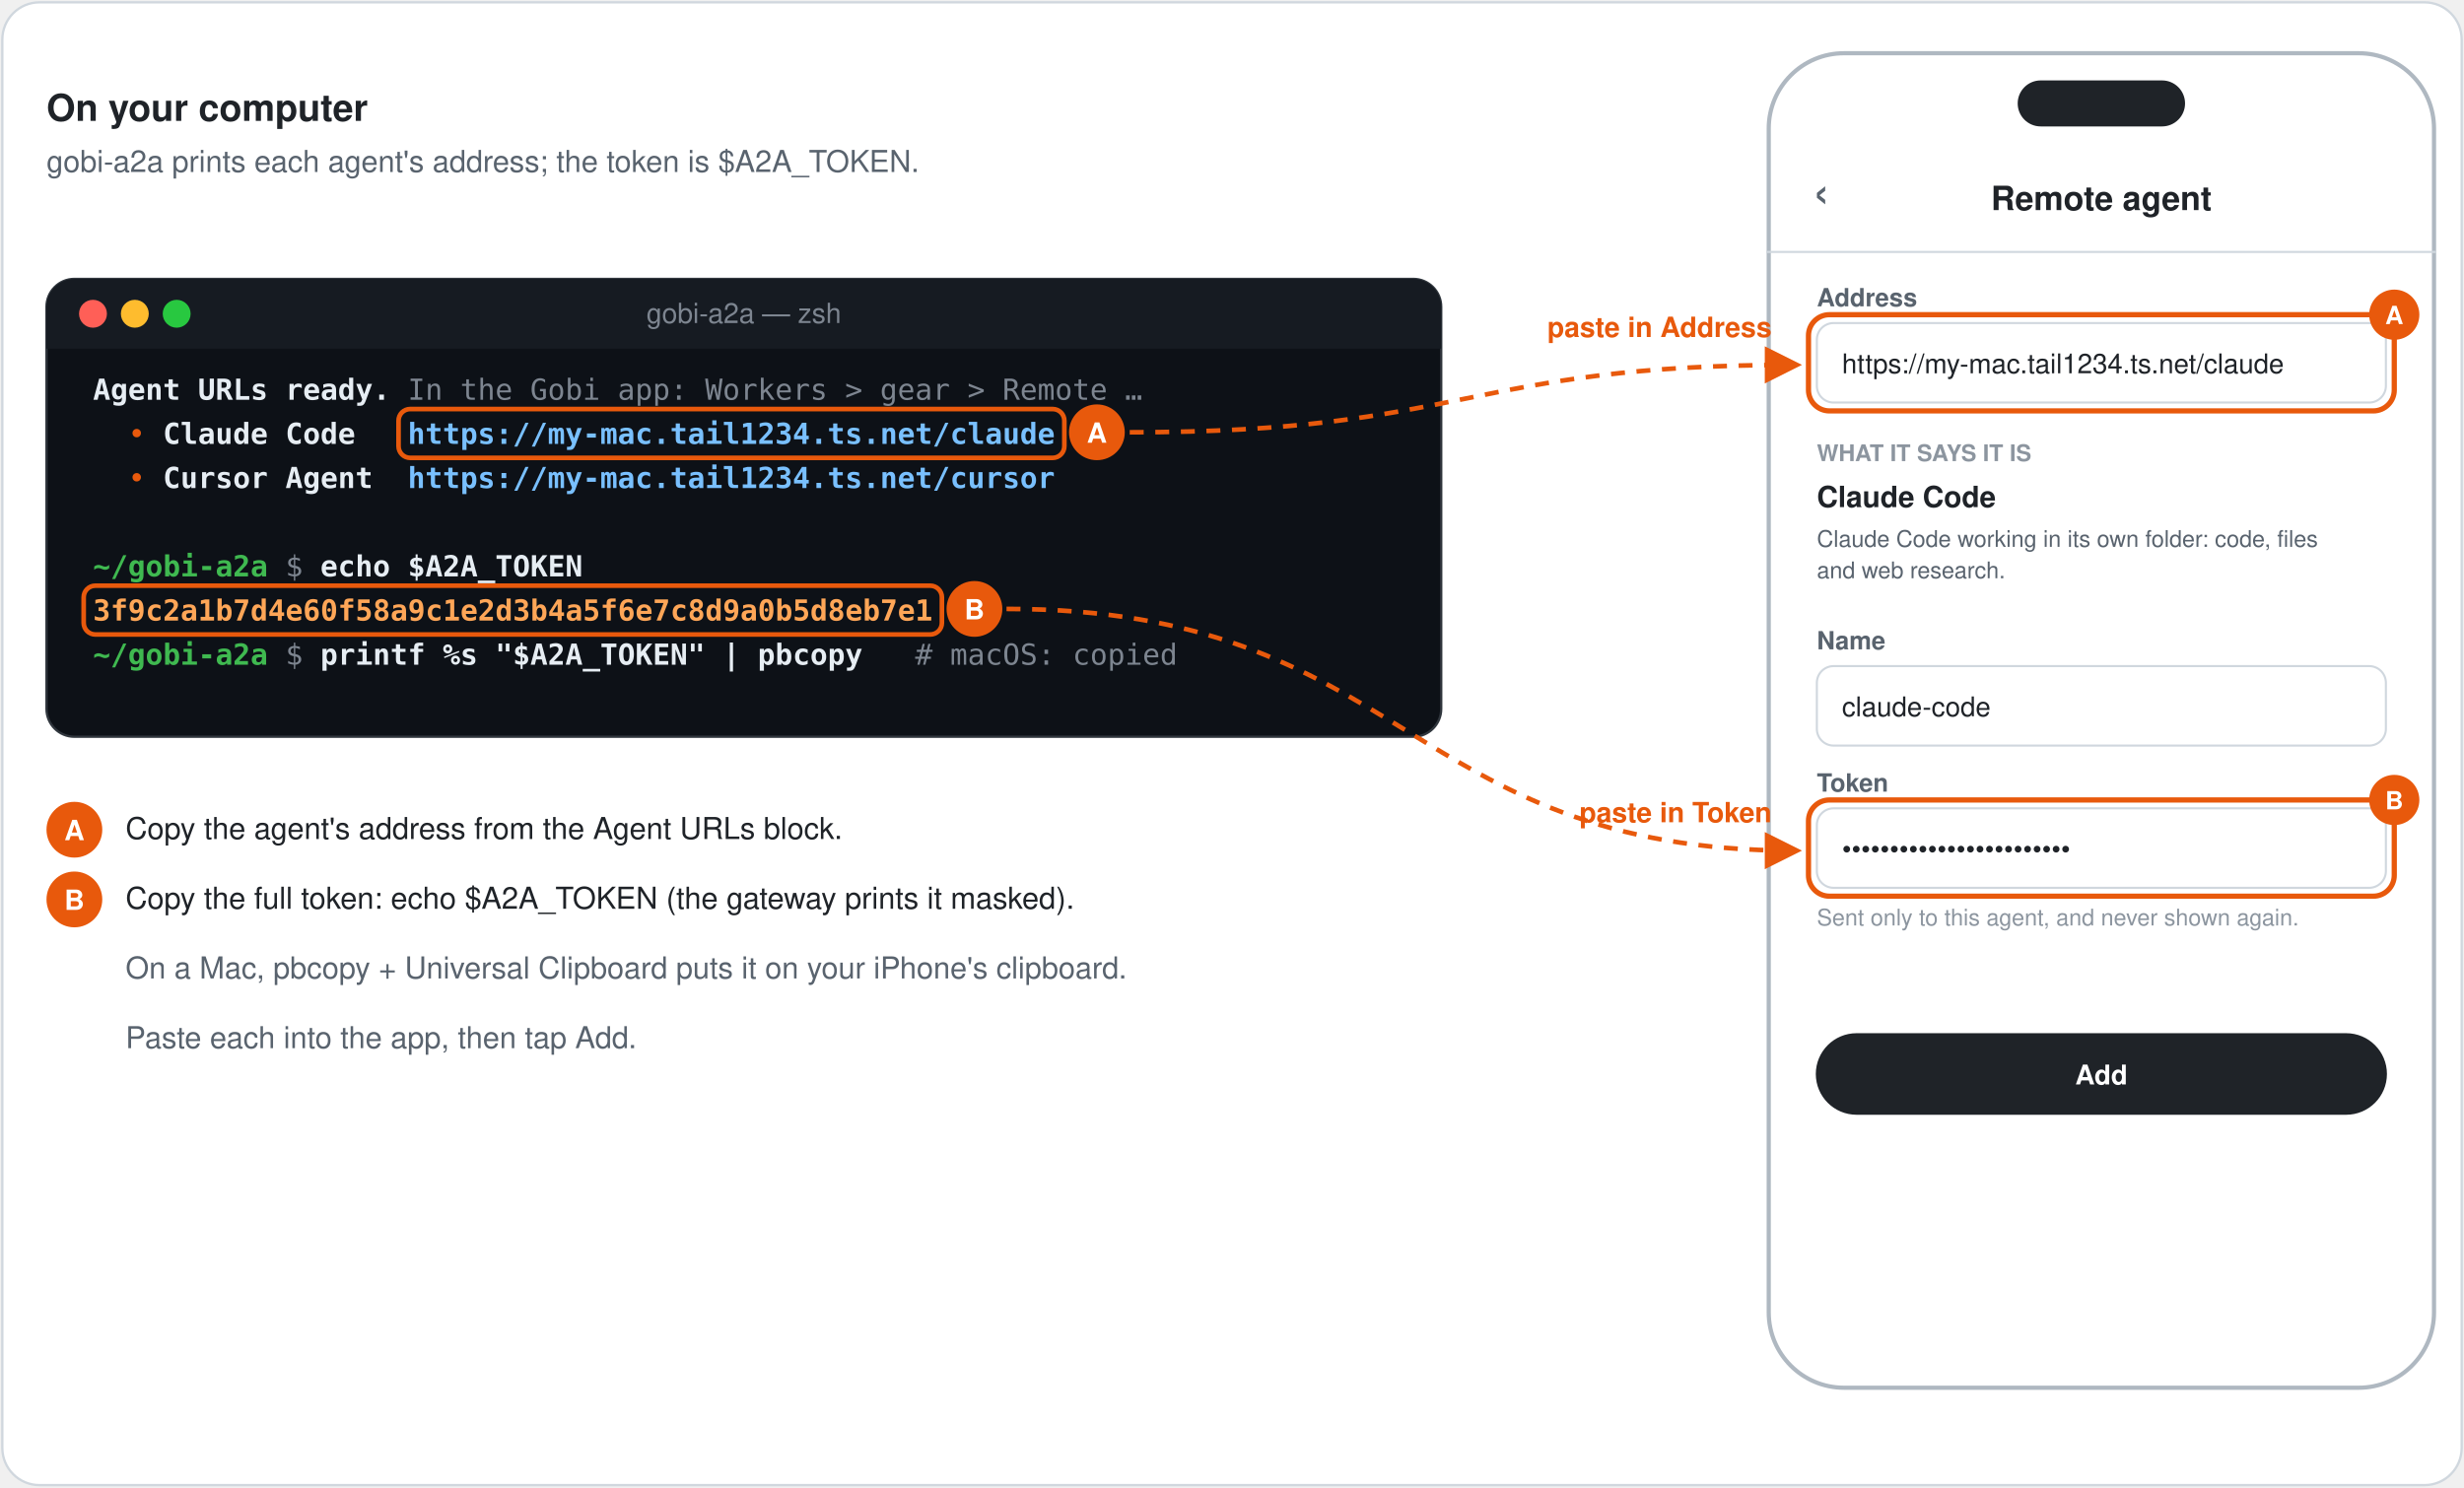
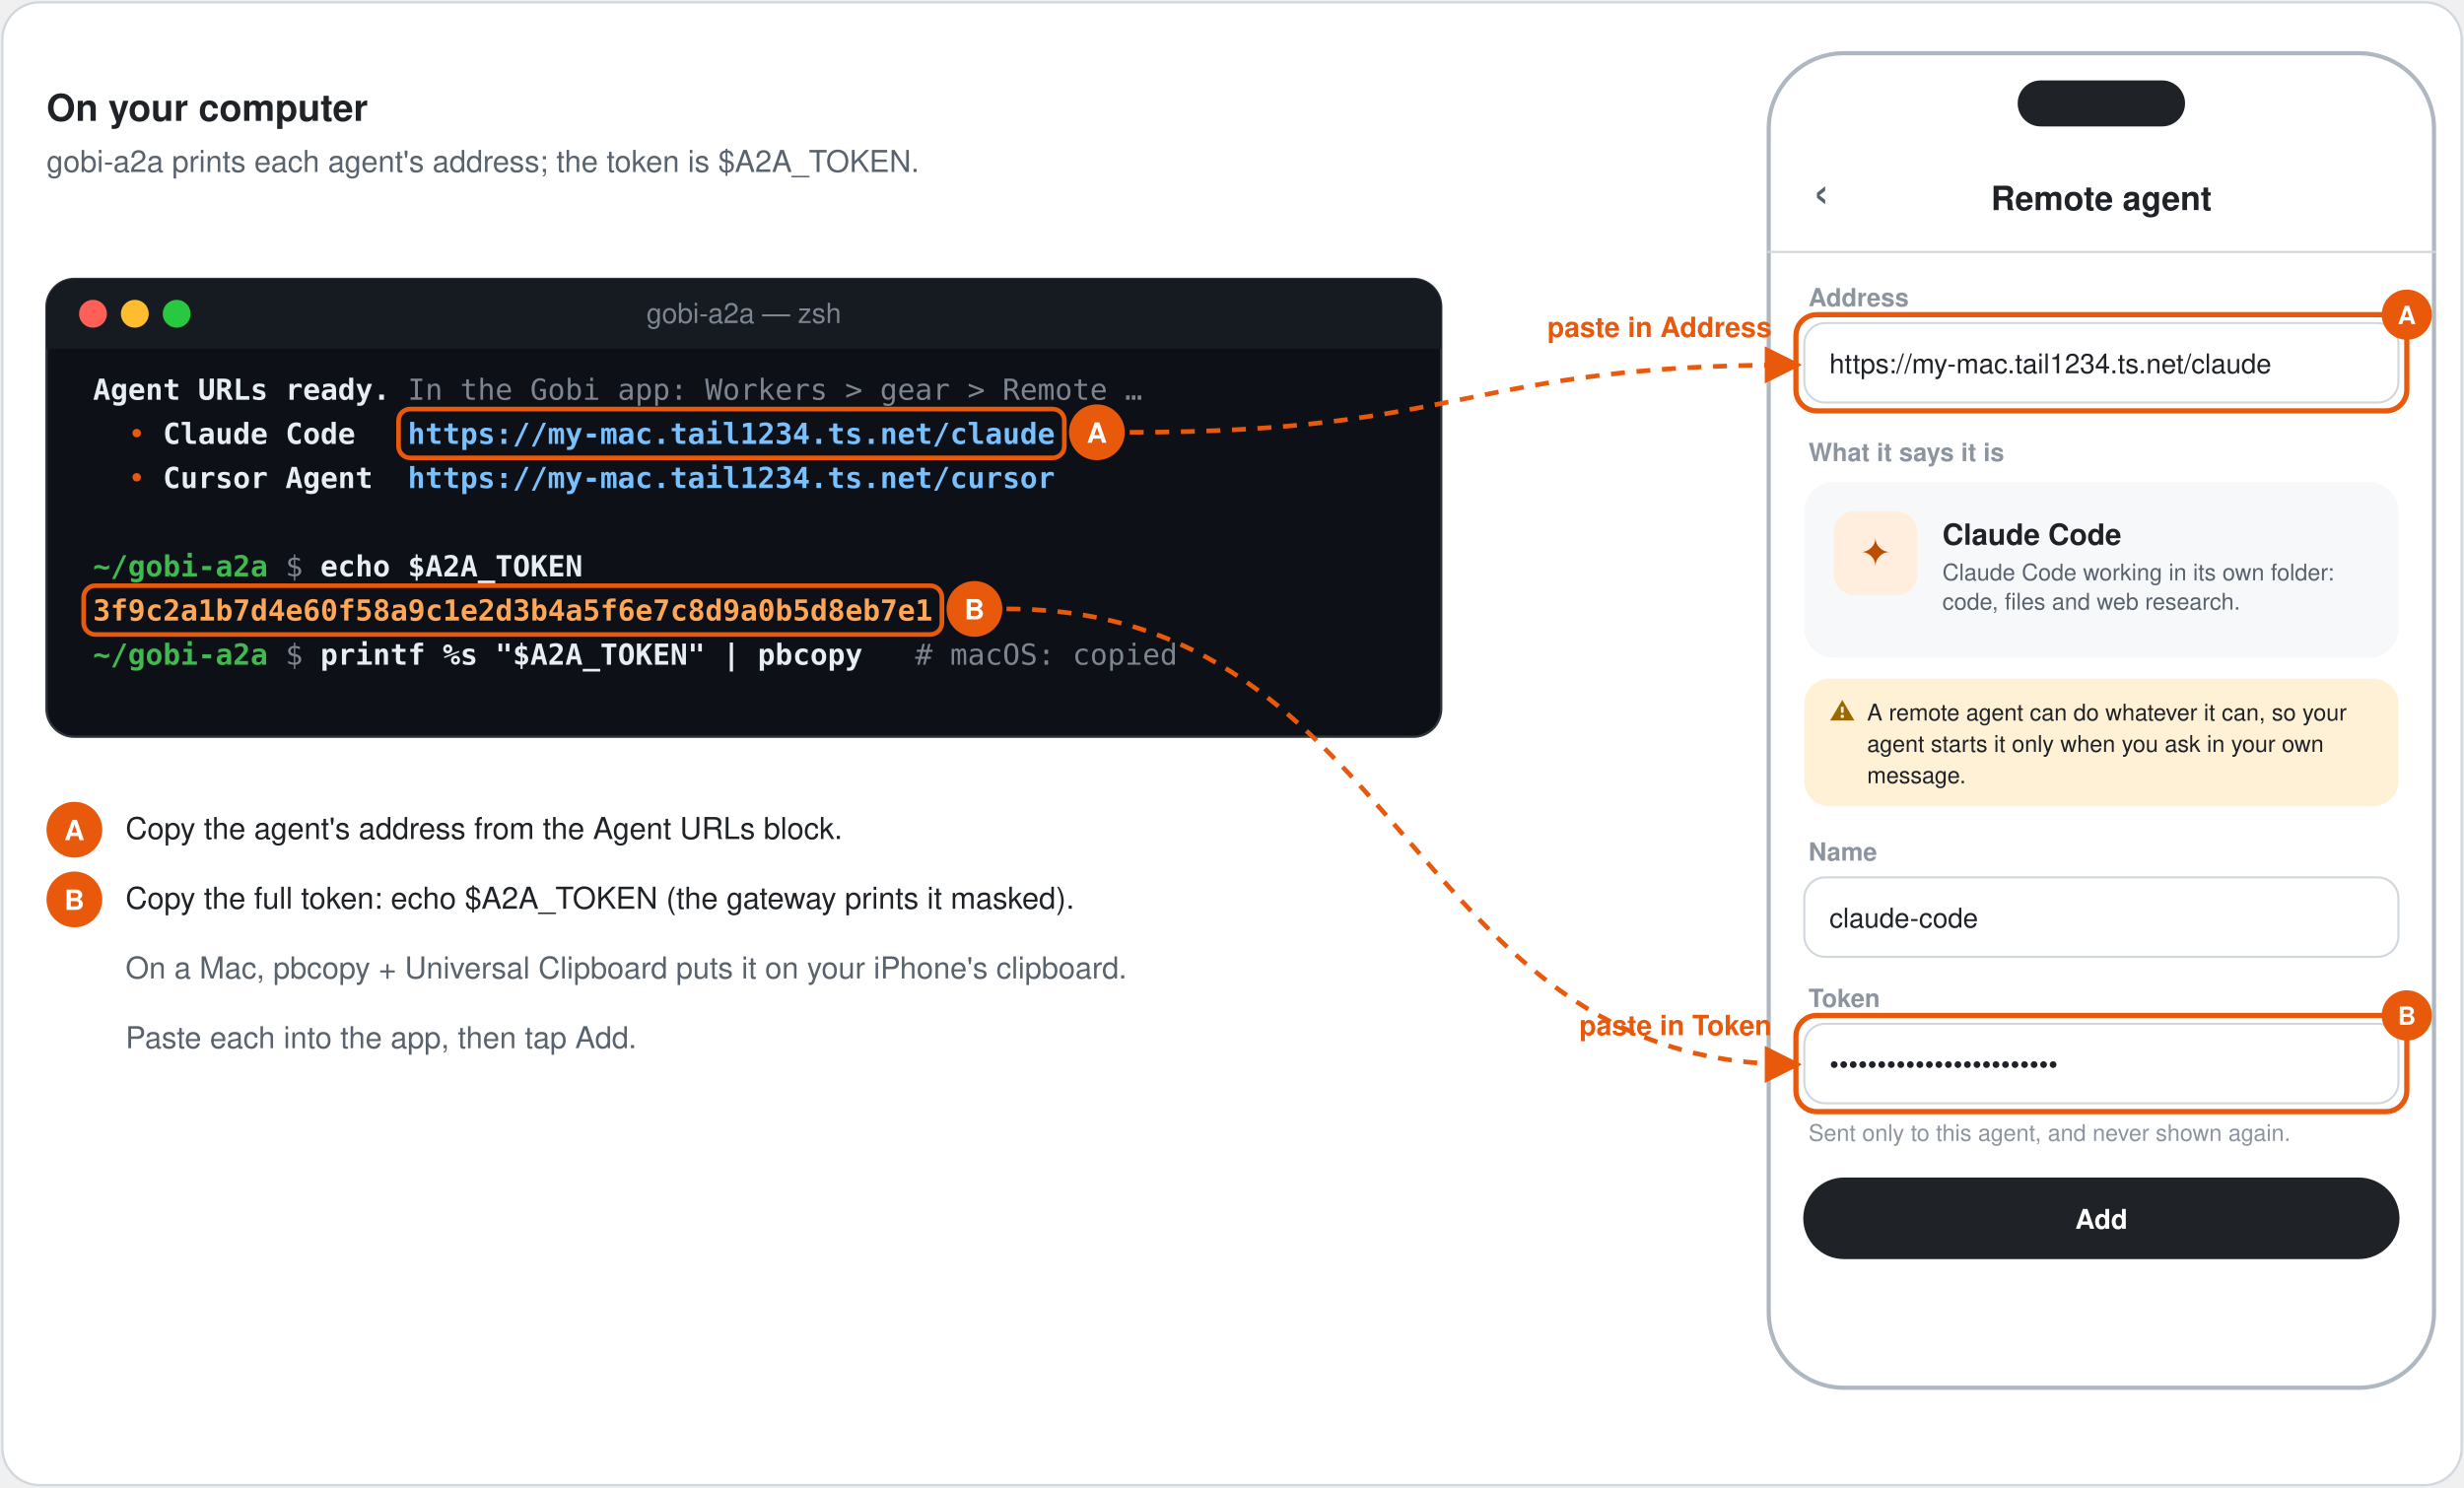
<svg xmlns="http://www.w3.org/2000/svg" width="1060" height="640" viewBox="0 0 1060 640" font-family="-apple-system, BlinkMacSystemFont, 'Segoe UI', Helvetica, Arial, sans-serif">
  <defs>
    <marker id="ar" viewBox="0 0 10 10" refX="8" refY="5" markerWidth="8" markerHeight="8" orient="auto">
      <path d="M0,0 L10,5 L0,10 z" fill="#e8590c" />
    </marker>
  </defs>
  <rect x="1" y="1" width="1058" height="638" rx="16" fill="#ffffff" stroke="#d0d7de" stroke-width="1" />
  <text x="20" y="52" font-size="16" fill="#1f2328" font-weight="700" text-anchor="start">On your computer</text>
  <text x="20" y="74" font-size="13" fill="#59636e" font-weight="400" text-anchor="start">gobi-a2a prints each agent's address; the token is $A2A_TOKEN.</text>
  <rect x="20" y="120" width="600" height="197" rx="12" fill="#0d1117" stroke="#30363d" />
  <path d="M20 132 a12 12 0 0 1 12 -12 h576 a12 12 0 0 1 12 12 v18 h-600 z" fill="#161b22" />
  <circle cx="40" cy="135" r="6" fill="#ff5f57" />
  <circle cx="58" cy="135" r="6" fill="#febc2e" />
  <circle cx="76" cy="135" r="6" fill="#28c840" />
  <text x="320.0" y="139" font-size="12" fill="#7d8590" text-anchor="middle" font-family="-apple-system, BlinkMacSystemFont, 'Segoe UI', Helvetica, Arial, sans-serif">gobi-a2a — zsh</text>
  <g font-family="'SF Mono', Menlo, Consolas, 'DejaVu Sans Mono', monospace">
    <text x="40.0" y="172" font-size="12.5" fill="#e6edf3" font-weight="700" xml:space="preserve">Agent URLs ready. </text>
    <text x="175.4" y="172" font-size="12.5" fill="#7d8590" font-weight="400" xml:space="preserve">In the Gobi app: Workers &gt; gear &gt; Remote …</text>
    <text x="40.0" y="191" font-size="12.5" fill="#e8590c" font-weight="400" xml:space="preserve">  • </text>
    <text x="70.1" y="191" font-size="12.5" fill="#e6edf3" font-weight="700" xml:space="preserve">Claude Code   </text>
    <text x="175.4" y="191" font-size="12.5" fill="#79c0ff" font-weight="700" xml:space="preserve">https://my-mac.tail1234.ts.net/claude</text>
    <text x="40.0" y="210" font-size="12.5" fill="#e8590c" font-weight="400" xml:space="preserve">  • </text>
    <text x="70.1" y="210" font-size="12.5" fill="#e6edf3" font-weight="700" xml:space="preserve">Cursor Agent  </text>
    <text x="175.4" y="210" font-size="12.5" fill="#79c0ff" font-weight="700" xml:space="preserve">https://my-mac.tail1234.ts.net/cursor</text>
    <text x="40.0" y="229" font-size="12.5" fill="#e6edf3" font-weight="400" xml:space="preserve" />
    <text x="40.0" y="248" font-size="12.5" fill="#3fb950" font-weight="700" xml:space="preserve">~/gobi-a2a </text>
    <text x="122.8" y="248" font-size="12.5" fill="#7d8590" font-weight="400" xml:space="preserve">$ </text>
    <text x="137.8" y="248" font-size="12.5" fill="#e6edf3" font-weight="700" xml:space="preserve">echo $A2A_TOKEN</text>
    <text x="40.0" y="267" font-size="12.5" fill="#ffa657" font-weight="700" xml:space="preserve">3f9c2a1b7d4e60f58a9c1e2d3b4a5f6e7c8d9a0b5d8eb7e1</text>
    <text x="40.0" y="286" font-size="12.5" fill="#3fb950" font-weight="700" xml:space="preserve">~/gobi-a2a </text>
    <text x="122.8" y="286" font-size="12.5" fill="#7d8590" font-weight="400" xml:space="preserve">$ </text>
    <text x="137.8" y="286" font-size="12.5" fill="#e6edf3" font-weight="700" xml:space="preserve">printf %s "$A2A_TOKEN" | pbcopy</text>
    <text x="371.1" y="286" font-size="12.5" fill="#7d8590" font-weight="400" xml:space="preserve">   # macOS: copied</text>
  </g>
  <rect x="171.45" y="176" width="286.425" height="21" rx="5" fill="none" stroke="#e8590c" stroke-width="2" />
  <rect x="36" y="252" width="369.2" height="21" rx="5" fill="none" stroke="#e8590c" stroke-width="2" />
  <circle cx="471.875" cy="186" r="12" fill="#e8590c" />
  <text x="471.875" y="190.5" font-size="12" fill="#fff" font-weight="700" text-anchor="middle">A</text>
  <circle cx="419.2" cy="262" r="12" fill="#e8590c" />
  <text x="419.2" y="266.5" font-size="12" fill="#fff" font-weight="700" text-anchor="middle">B</text>
  <circle cx="32" cy="357" r="12" fill="#e8590c" />
  <text x="32" y="361.5" font-size="12" fill="#fff" font-weight="700" text-anchor="middle">A</text>
  <text x="54" y="361" font-size="13" fill="#1f2328" font-weight="400" text-anchor="start">Copy the agent's address from the Agent URLs block.</text>
  <circle cx="32" cy="387" r="12" fill="#e8590c" />
  <text x="32" y="391.5" font-size="12" fill="#fff" font-weight="700" text-anchor="middle">B</text>
  <text x="54" y="391" font-size="13" fill="#1f2328" font-weight="400" text-anchor="start">Copy the full token: echo $A2A_TOKEN (the gateway prints it masked).</text>
  <text x="54" y="421" font-size="13" fill="#59636e" font-weight="400" text-anchor="start">On a Mac, pbcopy + Universal Clipboard puts it on your iPhone's clipboard.</text>
  <text x="54" y="451" font-size="13" fill="#59636e" font-weight="400" text-anchor="start">Paste each into the app, then tap Add.</text>
  <text x="904.0" y="30" font-size="1" fill="#1f2328" font-weight="400" text-anchor="start" />
  <text x="760" y="36" font-size="1" fill="#1f2328" font-weight="400" text-anchor="start" />
  <g transform="translate(760 22) scale(0.9)">
    <rect x="1" y="1" width="318" height="638" rx="36" fill="#ffffff" stroke="#afb8c1" stroke-width="2" />
    <rect x="120" y="14" width="80" height="22" rx="11" fill="#1f2328" stroke="none" stroke-width="1" />
    <line x1="0" y1="96" x2="320" y2="96" stroke="#d0d7de" />
    <text x="26" y="76" font-size="26" fill="#59636e" font-weight="400" text-anchor="middle">‹</text>
    <text x="160" y="76" font-size="16" fill="#1f2328" font-weight="600" text-anchor="middle">Remote agent</text>
-     <text x="24" y="122" font-size="12" fill="#59636e" font-weight="600" text-anchor="start">Address</text>
-     <rect x="24" y="130" width="272" height="38" rx="8" fill="#ffffff" stroke="#d0d7de" stroke-width="1" />
-     <text x="36" y="154" font-size="13" fill="#1f2328" font-weight="400" text-anchor="start">https://my-mac.tail1234.ts.net/claude</text>
-     <text x="24" y="196" font-size="11" fill="#8c959f" font-weight="600" text-anchor="start">WHAT IT SAYS IT IS</text>
-     <text x="24" y="218" font-size="14" fill="#1f2328" font-weight="600" text-anchor="start">Claude Code</text>
-     <text x="24" y="237" font-size="11" fill="#59636e" font-weight="400" text-anchor="start">Claude Code working in its own folder: code, files</text>
-     <text x="24" y="252" font-size="11" fill="#59636e" font-weight="400" text-anchor="start">and web research.</text>
-     <text x="24" y="286" font-size="12" fill="#59636e" font-weight="600" text-anchor="start">Name</text>
-     <rect x="24" y="294" width="272" height="38" rx="8" fill="#ffffff" stroke="#d0d7de" stroke-width="1" />
-     <text x="36" y="318" font-size="13" fill="#1f2328" font-weight="400" text-anchor="start">claude-code</text>
-     <text x="24" y="354" font-size="12" fill="#59636e" font-weight="600" text-anchor="start">Token</text>
-     <rect x="24" y="362" width="272" height="38" rx="8" fill="#ffffff" stroke="#d0d7de" stroke-width="1" />
-     <text x="36" y="386" font-size="13" fill="#1f2328" font-weight="400" text-anchor="start">••••••••••••••••••••••••</text>
-     <text x="24" y="418" font-size="11" fill="#8c959f" font-weight="400" text-anchor="start">Sent only to this agent, and never shown again.</text>
-     <rect x="24" y="470" width="272" height="38" rx="19" fill="#1f2328" stroke="#1f2328" stroke-width="1" />
-     <text x="160.0" y="494" font-size="13" fill="#fff" font-weight="600" text-anchor="middle">Add</text>
-     <rect x="20" y="126" width="280" height="46" rx="10" fill="none" stroke="#e8590c" stroke-width="2.5" />
-     <circle cx="300" cy="126" r="12" fill="#e8590c" />
-     <text x="300" y="130.5" font-size="12" fill="#fff" font-weight="700" text-anchor="middle">A</text>
-     <rect x="20" y="358" width="280" height="46" rx="10" fill="none" stroke="#e8590c" stroke-width="2.5" />
-     <circle cx="300" cy="358" r="12" fill="#e8590c" />
-     <text x="300" y="362.5" font-size="12" fill="#fff" font-weight="700" text-anchor="middle">B</text>
+     <text x="20" y="122" font-size="12" fill="#8c959f" font-weight="600" text-anchor="start">Address</text>
+     <rect x="18" y="130" width="284" height="38" rx="10" fill="#ffffff" stroke="#d0d7de" stroke-width="1" />
+     <text x="30" y="154" font-size="13" fill="#1f2328" font-weight="400" text-anchor="start">https://my-mac.tail1234.ts.net/claude</text>
+     <text x="20" y="196" font-size="12" fill="#8c959f" font-weight="600" text-anchor="start">What it says it is</text>
+     <rect x="18" y="206" width="284" height="84" rx="14" fill="#f6f8fa" stroke="none" stroke-width="1" />
+     <rect x="32" y="220" width="40" height="40" rx="10" fill="#ffeedd" stroke="none" stroke-width="1" />
+     <text x="52.0" y="246.0" font-size="18" fill="#bc4c00" font-weight="600" text-anchor="middle">✦</text>
+     <text x="84" y="236" font-size="14" fill="#1f2328" font-weight="600" text-anchor="start">Claude Code</text>
+     <text x="84" y="253" font-size="11" fill="#59636e" font-weight="400" text-anchor="start">Claude Code working in its own folder:</text>
+     <text x="84" y="267" font-size="11" fill="#59636e" font-weight="400" text-anchor="start">code, files and web research.</text>
+     <rect x="18" y="300" width="284" height="61" rx="12" fill="#fff1d6" stroke="none" stroke-width="1" />
+     <text x="30" y="320" font-size="12" fill="#9a6700" font-weight="700" text-anchor="start">⚠</text>
+     <text x="48" y="320" font-size="11" fill="#1f2328" font-weight="400" text-anchor="start">A remote agent can do whatever it can, so your</text>
+     <text x="48" y="335" font-size="11" fill="#1f2328" font-weight="400" text-anchor="start">agent starts it only when you ask in your own</text>
+     <text x="48" y="350" font-size="11" fill="#1f2328" font-weight="400" text-anchor="start">message.</text>
+     <text x="20" y="387" font-size="12" fill="#8c959f" font-weight="600" text-anchor="start">Name</text>
+     <rect x="18" y="395" width="284" height="38" rx="10" fill="#ffffff" stroke="#d0d7de" stroke-width="1" />
+     <text x="30" y="419" font-size="13" fill="#1f2328" font-weight="400" text-anchor="start">claude-code</text>
+     <text x="20" y="457" font-size="12" fill="#8c959f" font-weight="600" text-anchor="start">Token</text>
+     <rect x="18" y="465" width="284" height="38" rx="10" fill="#ffffff" stroke="#d0d7de" stroke-width="1" />
+     <text x="30" y="489" font-size="13" fill="#1f2328" font-weight="400" text-anchor="start">••••••••••••••••••••••••</text>
+     <text x="20" y="521" font-size="11" fill="#8c959f" font-weight="400" text-anchor="start">Sent only to this agent, and never shown again.</text>
+     <rect x="18" y="539" width="284" height="38" rx="19" fill="#1f2328" stroke="#1f2328" stroke-width="1" />
+     <text x="160.0" y="563" font-size="13" fill="#fff" font-weight="600" text-anchor="middle">Add</text>
+     <rect x="14" y="126" width="292" height="46" rx="10" fill="none" stroke="#e8590c" stroke-width="2.5" />
+     <circle cx="306" cy="126" r="12" fill="#e8590c" />
+     <text x="306" y="130.5" font-size="12" fill="#fff" font-weight="700" text-anchor="middle">A</text>
+     <rect x="14" y="461" width="292" height="46" rx="10" fill="none" stroke="#e8590c" stroke-width="2.5" />
+     <circle cx="306" cy="461" r="12" fill="#e8590c" />
+     <text x="306" y="465.5" font-size="12" fill="#fff" font-weight="700" text-anchor="middle">B</text>
  </g>
  <text x="904.0" y="602.0" font-size="1" fill="#1f2328" font-weight="400" text-anchor="start" />
  <path d="M486 186 C631 186 631 157 772 157" fill="none" stroke="#e8590c" stroke-width="2" stroke-dasharray="6 5" marker-end="url(#ar)" />
  <text x="762.2" y="145.0" font-size="12" fill="#e8590c" font-weight="600" text-anchor="end">paste in Address</text>
-   <path d="M433 262 C605 262 605 366 772 366" fill="none" stroke="#e8590c" stroke-width="2" stroke-dasharray="6 5" marker-end="url(#ar)" />
-   <text x="762.2" y="353.8" font-size="12" fill="#e8590c" font-weight="600" text-anchor="end">paste in Token</text>
+   <path d="M433 262 C605 262 605 458 772 458" fill="none" stroke="#e8590c" stroke-width="2" stroke-dasharray="6 5" marker-end="url(#ar)" />
+   <text x="762.2" y="445.4" font-size="12" fill="#e8590c" font-weight="600" text-anchor="end">paste in Token</text>
</svg>
